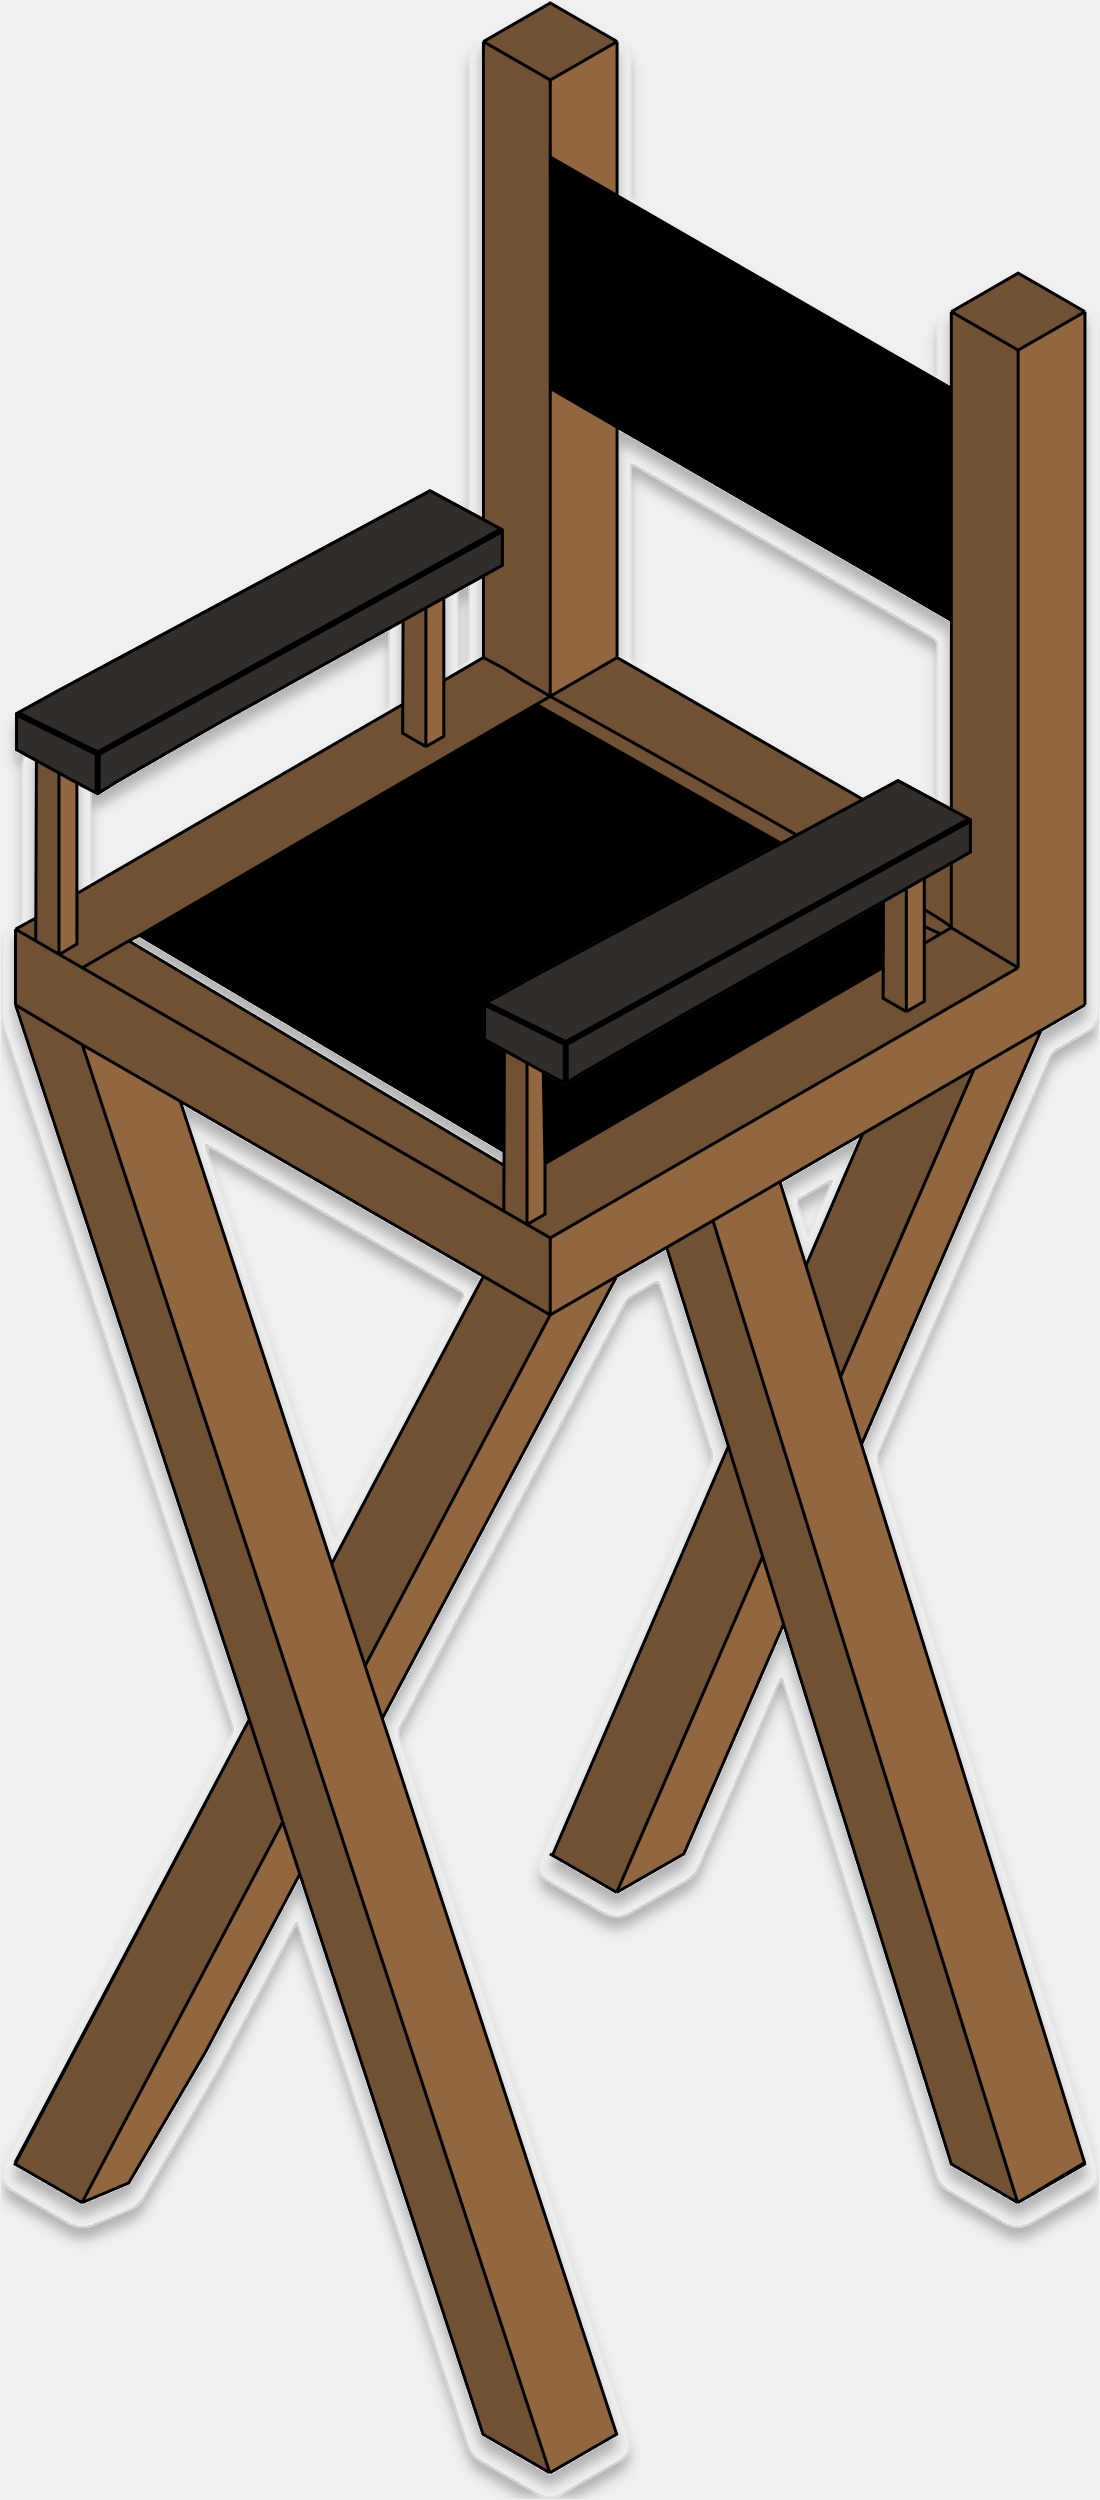
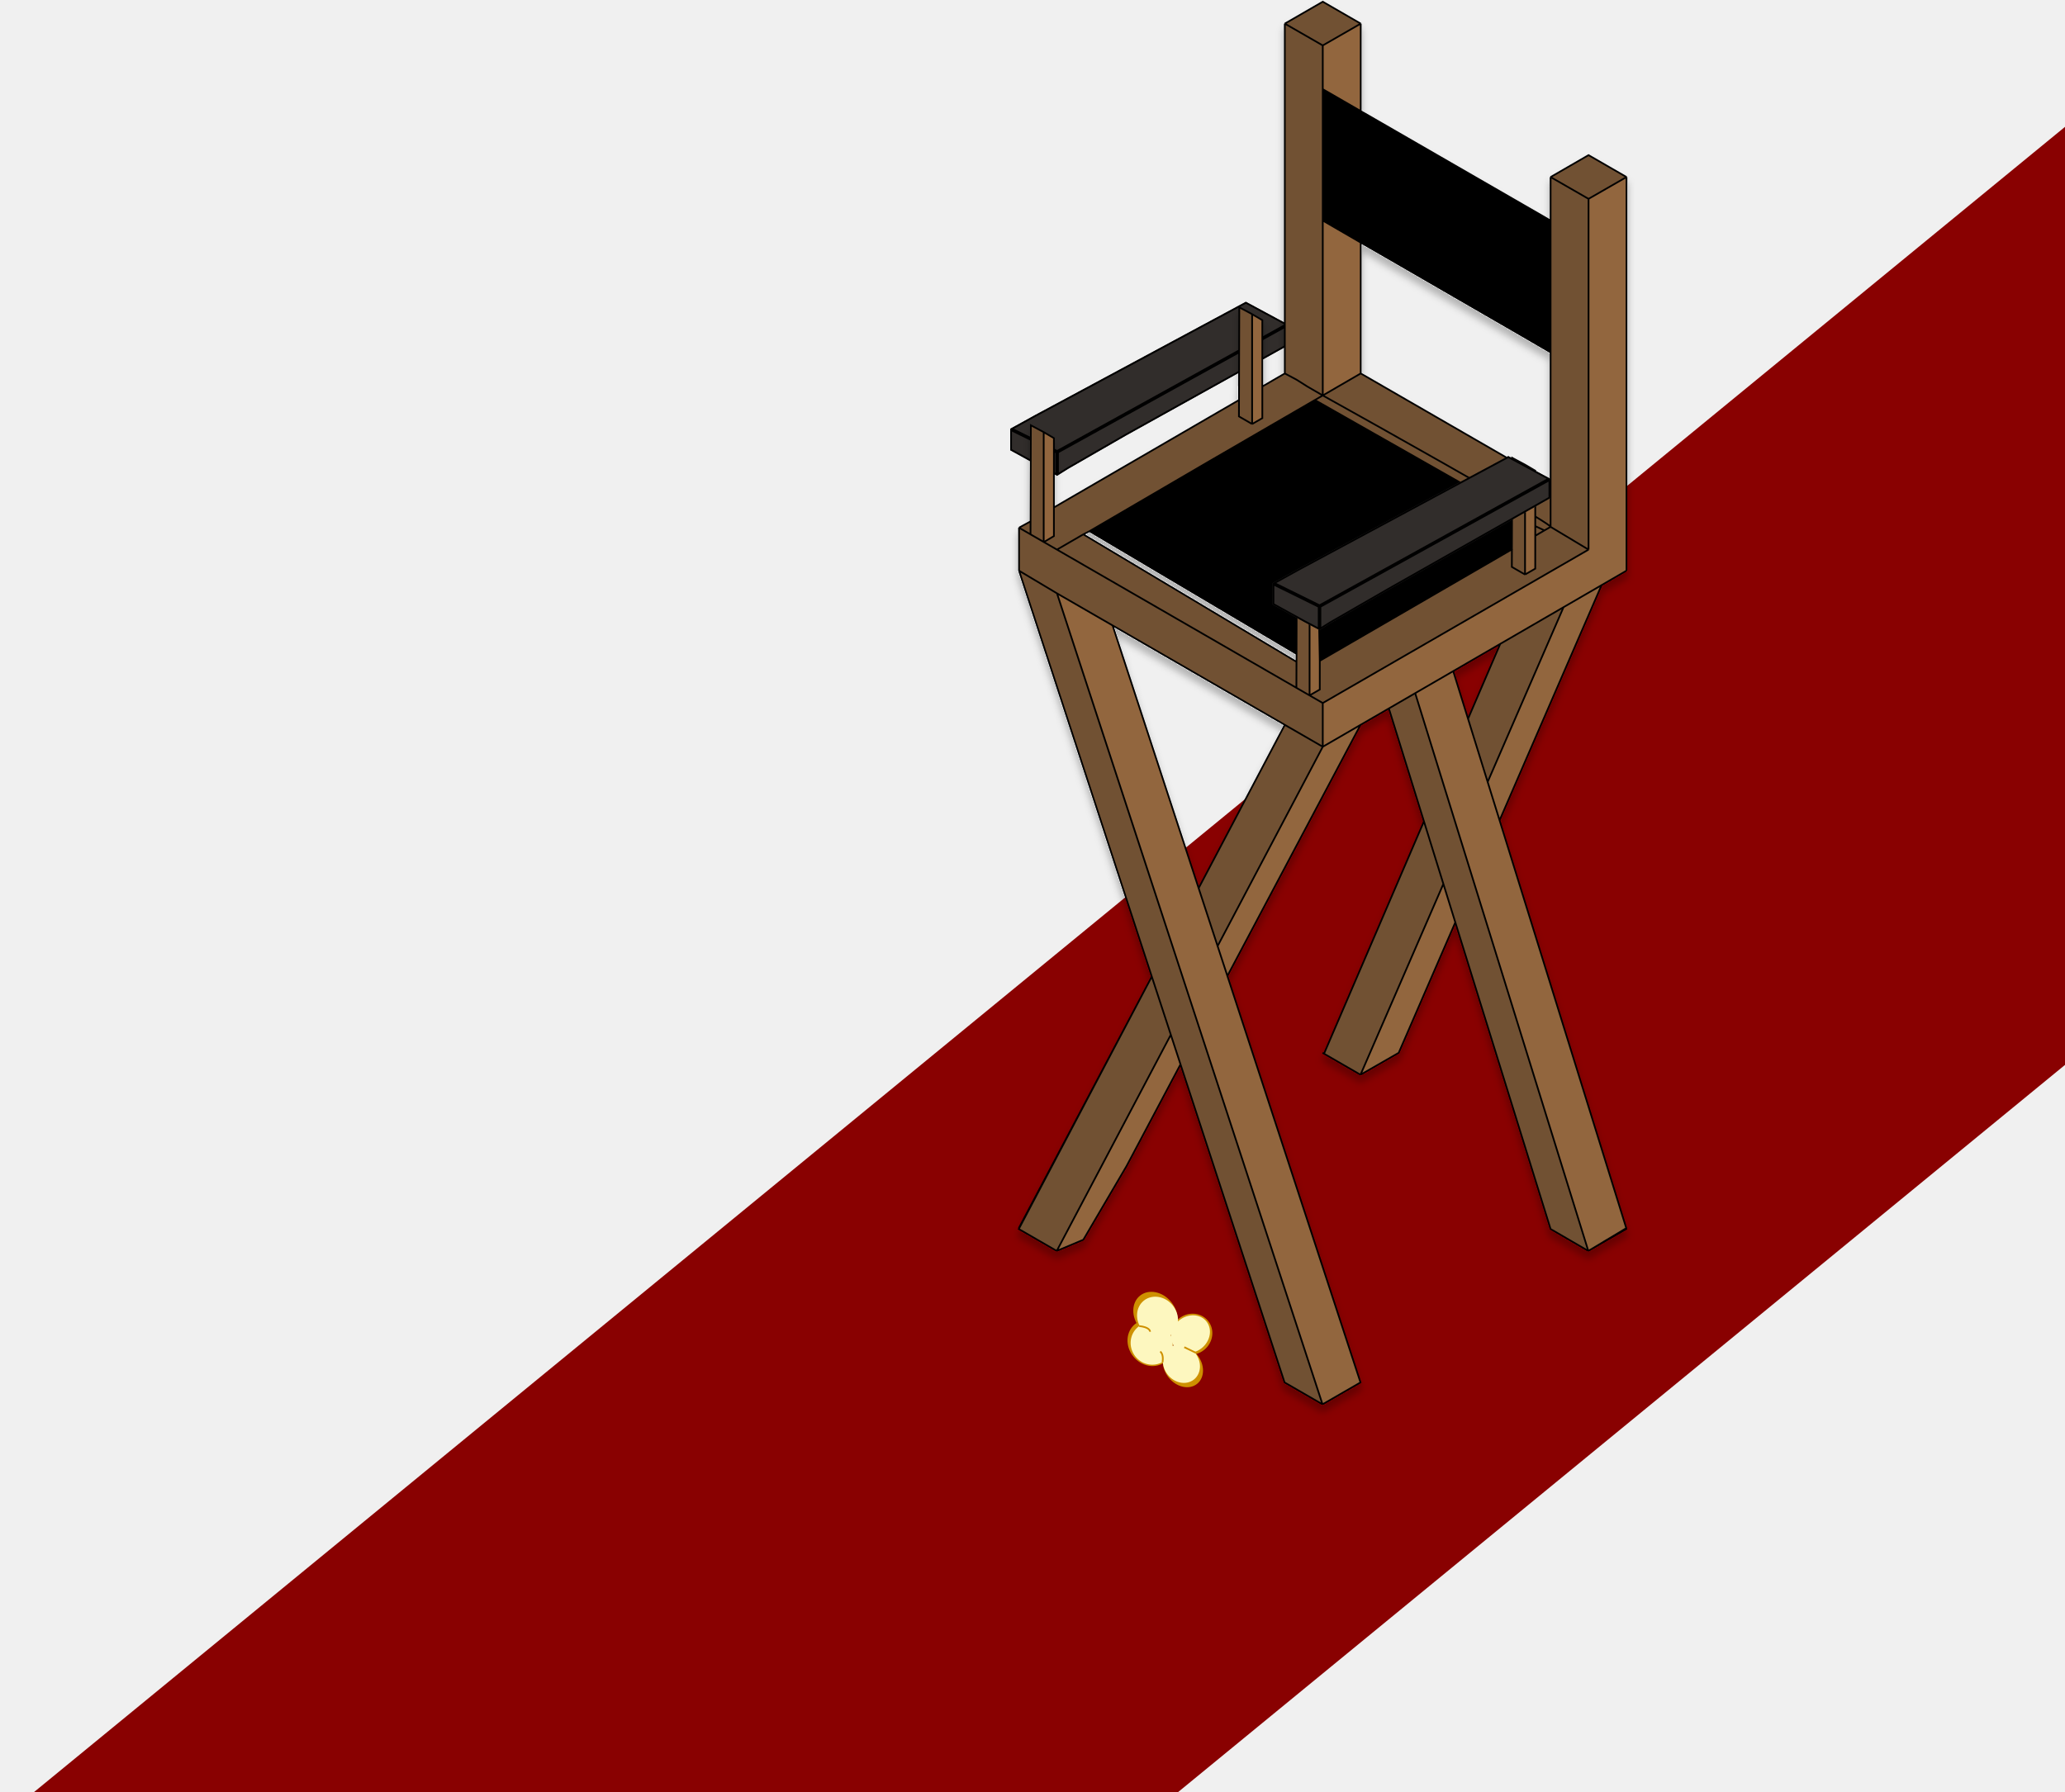
- <svg xmlns="http://www.w3.org/2000/svg" width="364" height="828" viewBox="0 0 364 828" fill="none">
-   <g filter="url(#filter0_d_1007_559)">
-     <g filter="url(#filter1_d_1007_559)">
-       <path d="M5 716.75L27.138 729.531L93.648 603.446L82.551 569.516L5 716.75Z" fill="#715133" />
-       <path d="M182.24 435.5L160.102 422.719L109.864 517.956L120.924 551.738L151.582 493.619L182.24 435.5Z" fill="#715133" />
-       <path d="M182.968 614.5L204.24 626.781L252.56 515.487L241.227 478.995L182.968 614.5Z" fill="#715133" />
-       <path d="M266.938 419.194L278.377 456.025L322.63 354.099L285.724 375.498L266.938 419.194Z" fill="#715133" />
-       <path d="M115.827 269.156L160.102 243.469L166.862 239.547L177.649 233.288L182.24 230.625L173.138 225.344L167.065 221.5L167.039 221.486L160.102 217.781L147 225.388V227.109V243.856L141.051 247.286L133.362 242.846L133.386 235.252L133.392 233.288L25.476 295.942V312.645L19.638 316.122L22.138 317.565L23.5 318.351L27.276 320.531L34.957 316.075L42.638 311.618L46.243 309.786L115.827 269.156Z" fill="#715133" />
-       <path d="M182.24 52V26.5L160.102 13.781V191V195.844V209.897V217.781L167.039 221.486L167.065 221.5L173.138 225.344L182.24 230.625V217.781V209.5V207V205V201V199.5V154V128.625V103.25V77.5V52Z" fill="#715133" />
-       <path d="M315.067 307.25L337.204 320.531V294.469V268.969V243.469V218.25V191V166.969V141.469V115.969L315.067 103.25V128.625V205.5V281.688V307.25Z" fill="#715133" />
-       <path d="M315.067 333.312L337.204 320.531L315.067 307.25L311.5 309.329L306.122 312.465V314.884V331.631L300.173 335.061L292.484 330.621L292.508 323.027L292.517 320.395L248.653 345.844L244.841 348.055L222.674 360.916L207.322 369.823L182.24 384.375L180.5 385.384V402.131L174.551 405.561L182.24 410L194.138 403.131L214.089 391.612L229.448 382.745L251.637 369.934L270.791 358.875L300.161 341.918L315.067 333.312Z" fill="#715133" />
-       <path d="M270.791 256.125L226.515 230.562L204.378 217.781L182.24 230.625C191.302 235.665 202.219 241.76 213.853 248.286C239.279 262.549 268.126 278.869 288.5 290.731L292.618 288.438L292.681 268.763L270.791 256.125Z" fill="#715133" />
-       <path d="M315.067 307.25V281.688L310 278.762L306.122 280.921V301.178C311.767 304.627 315.067 306.825 315.067 307.25Z" fill="#715133" />
-       <path d="M315.067 716.75L337.067 729.531L270.058 513.606L236.124 404.257L220.779 413.154L241.227 478.995L252.56 515.487L259.521 537.9L315.067 716.75Z" fill="#715133" />
-       <path d="M278.377 456.025L266.938 419.194L258.303 391.397L236.124 404.257L270.058 513.606L337.067 729.531L359.031 716.354L359.204 716.25L322.266 597.326L285.327 478.401L278.377 456.025Z" fill="#92663E" />
-       <path d="M285.327 478.401L344.82 341.233L322.63 354.099L278.377 456.025L285.327 478.401Z" fill="#92663E" />
-       <path d="M204.24 626.781L226.515 614L259.521 537.9L252.56 515.487L204.24 626.781Z" fill="#92663E" />
-       <path d="M27.276 346.031L5.138 332.812L82.551 569.516L93.648 603.446L99.294 620.71L159.964 806.219L160.102 806.298L171.102 812.649L182.102 819L110.36 599.84L93.63 548.732L27.276 346.031Z" fill="#715133" />
-       <path d="M182.102 819L204.24 806.219L126.628 569.159L120.924 551.738L109.864 517.956L59.708 364.756L27.276 346.031L93.63 548.732L110.36 599.84L182.102 819Z" fill="#92663E" />
-       <path d="M182.24 435.5L151.582 493.619L120.924 551.738L126.628 569.159L204.24 422.781L204.208 422.763L182.24 435.5Z" fill="#92663E" />
-       <path d="M27.138 729.531L42.638 723L67.889 679.941L99.294 620.71L93.648 603.446L27.138 729.531Z" fill="#92663E" />
-       <path d="M49.413 333.312L93.689 358.875L137.964 384.438L160.102 397.219L166.862 401.121L166.886 393.527L166.91 385.932L64.06 324.429L42.638 311.618L34.957 316.075L27.276 320.531L42.638 329.401L49.243 333.214L49.321 333.259L49.413 333.312Z" fill="#715133" />
-       <path d="M359.342 103.25L337.204 90.469L315.067 103.25L337.204 115.969L359.342 103.25Z" fill="#715133" />
-       <path d="M182.24 1L160.102 13.781L182.24 26.5L204.378 13.781L182.24 1Z" fill="#715133" />
-       <path d="M182.24 230.625L204.378 217.781V141.469L182.24 128.625V154V199.5V201V205V207V209.5V217.781V230.625Z" fill="#92663E" />
-       <path d="M182.24 26.5V52L204.378 64.781V39.281V13.781L182.24 26.5Z" fill="#92663E" />
-       <path d="M5.138 307.75L11.838 311.618L11.862 304.041L5.138 307.75Z" fill="#715133" />
-       <path d="M359.342 307.25V205.5V179.938V154.375V128.812V103.25L337.204 115.969V141.469V166.969V191V218.25V243.469V268.969V294.469V320.531L315.067 333.312L300.161 341.918L270.791 358.875L251.637 369.934L229.448 382.745L214.089 391.612L194.138 403.131L182.24 410V435.5L204.208 422.763L220.779 413.154L236.124 404.257L258.303 391.397L285.724 375.498L322.63 354.099L344.82 341.233L359.342 332.812V307.75V307.25Z" fill="#92663E" />
-       <path fill-rule="evenodd" clip-rule="evenodd" d="M19.527 316.075L11.838 311.636V311.618L19.527 316.058V316.075Z" fill="#715133" />
-       <path d="M19.527 252.014L12.041 248.014L11.887 296.446L11.862 304.041L11.838 311.618L19.527 316.058V299.396V299.35V275.682V252.014Z" fill="#715133" />
-       <path d="M19.527 252.014V275.682V299.35V299.396V316.058L19.638 316.122L25.476 312.645V295.942V295.899V255.514L19.527 252.014Z" fill="#92663E" />
-       <path d="M133.362 242.846L141.051 247.286V230.561V183.225L133.565 179.225L133.41 227.657L133.392 233.288L133.386 235.252L133.362 242.846Z" fill="#715133" />
-       <path d="M141.051 183.225V230.561V247.286L147 243.856V227.109V225.388V186.725L141.051 183.225Z" fill="#92663E" />
-       <path d="M166.862 401.121L174.551 405.561V388.836V381.867V341.5L167.065 337.5L166.938 381.366L166.91 385.932L166.886 393.527L166.862 401.121Z" fill="#715133" />
-       <path fill-rule="evenodd" clip-rule="evenodd" d="M179.735 344.55L180.5 385.384V345L179.735 344.55Z" fill="#715133" />
-       <path d="M174.551 388.836V405.561L180.5 402.131V385.384L179.735 344.55L174.551 341.5V381.867V388.836Z" fill="#92663E" />
-       <path d="M292.484 330.621L300.173 335.061V318.336V302.894V297.594V284.233L292.618 288.438L292.604 293.127L292.586 298.584L292.532 315.432L292.517 320.395L292.508 323.027L292.484 330.621Z" fill="#715133" />
-       <path d="M300.173 318.336V335.061L306.122 331.631V314.884V312.465V306.821V301.178V280.921L300.173 284.233V297.594V302.894V318.336Z" fill="#92663E" />
-       <path d="M306.122 312.465L311.5 309.329L306.122 306.821V312.465Z" fill="#715133" />
-       <path d="M93.689 358.875L49.413 333.312L49.321 333.259L49.243 333.214L42.638 329.401L27.276 320.531L23.5 318.351L22.138 317.565L19.638 316.122L19.527 316.058V316.075L11.838 311.636V311.618L5.138 307.75V332.812L27.276 346.031L59.708 364.756L160.102 422.719L182.24 435.5V410L174.551 405.561L166.862 401.121L160.102 397.219L137.964 384.438L93.689 358.875Z" fill="#715133" />
-       <path d="M160.102 243.469L115.827 269.156L46.243 309.786L166.938 381.366L167.065 337.5L174.551 341.5L179.735 344.55L180.5 345V385.384L182.24 384.375L207.322 369.823L222.674 360.916L244.841 348.055L248.653 345.844L292.517 320.395L292.532 315.432L292.586 298.584L177.649 233.288L166.862 239.547L160.102 243.469Z" fill="black" />
-       <path d="M182.24 77.5V103.25V128.625L204.378 141.469L220.981 151.031L259.722 173.438L298.463 195.844L315.067 205.5V128.625L298.463 119.102L259.722 96.734L204.378 64.781L182.24 52V77.5Z" fill="black" />
-       <path d="M213.853 248.286C202.219 241.76 191.302 235.665 182.24 230.625L177.649 233.288L292.586 298.584L292.604 293.127C291.279 292.351 289.91 291.552 288.5 290.731C268.126 278.869 239.279 262.549 213.853 248.286Z" fill="#715133" />
-       <path d="M315.067 307.25C315.067 306.825 311.767 304.627 306.122 301.178V306.821L311.5 309.329L315.067 307.25Z" fill="#715133" />
-       <path d="M359.342 307.25V332.812M359.342 307.25V307.75M359.342 307.25V205.5M359.342 103.25L337.204 90.469L315.067 103.25M359.342 103.25V128.812V154.375V179.938V205.5M359.342 103.25L337.204 115.969M359.342 307.75V205.5M359.342 307.75V332.812M182.24 410V435.5M182.24 410L194.138 403.131L214.089 391.612L229.448 382.745L251.637 369.934L270.791 358.875L300.161 341.918L315.067 333.312L337.204 320.531M182.24 410L174.551 405.561M5.138 307.75V332.812M5.138 307.75L11.838 311.618M5.138 307.75L11.862 304.041M160.102 13.781L182.24 1L204.378 13.781M160.102 13.781L182.24 26.5M160.102 13.781V191V195.844V209.897V217.781M204.378 13.781L182.24 26.5M204.378 13.781V39.281V64.781M182.24 52V26.5M182.24 52V77.5V103.25V128.625M182.24 52L259.722 96.734M182.24 52L204.378 64.781M182.24 26.5V199.5M160.102 217.781L167.039 221.486L167.065 221.5L173.138 225.344L182.24 230.625M160.102 217.781L147 225.388M27.276 320.531L23.5 318.351M27.276 320.531L42.638 329.401L49.243 333.214L49.321 333.259L49.413 333.312L93.689 358.875L137.964 384.438L160.102 397.219L166.862 401.121M27.276 320.531L34.957 316.075L42.638 311.618M204.378 217.781L226.515 230.562L270.791 256.125L292.681 268.763M204.378 217.781L182.24 230.625M204.378 217.781V141.469M182.24 230.625V217.781V209.5V207M182.24 230.625C191.302 235.665 202.219 241.76 213.853 248.286C239.279 262.549 268.126 278.869 288.5 290.731M182.24 230.625L177.649 233.288M315.067 281.688L310 278.762M315.067 281.688V205.5M315.067 281.688V307.25M337.204 320.531L315.067 307.25M337.204 320.531V218.25M337.204 320.531V294.469V268.969V243.469V218.25M292.929 320.156L292.517 320.395M315.067 307.25V205.5M315.067 307.25C315.067 306.825 311.767 304.627 306.122 301.178M315.067 307.25L311.5 309.329M337.204 115.969V141.469V166.969V191M337.204 115.969V191M337.204 115.969L315.067 103.25M182.24 128.625V154V199.5M182.24 128.625L204.378 141.469M337.204 218.25V191M204.378 64.781L259.722 96.734M204.378 64.781L315.067 128.625M259.722 96.734L298.463 119.102L315.067 128.625M315.067 128.625V103.25M315.067 128.625V205.5M315.067 205.5L298.463 195.844L259.722 173.438L220.981 151.031L204.378 141.469M5.138 332.812L27.276 346.031M5.138 332.812L82.551 569.516M27.276 346.031L93.63 548.732L110.36 599.84L182.102 819M27.276 346.031L59.708 364.756M160.102 422.719L182.24 435.5M160.102 422.719L109.864 517.956M160.102 422.719L59.708 364.756M182.24 435.5L204.208 422.763M182.24 435.5L151.582 493.619L120.924 551.738M359.342 332.812L344.82 341.233M182.102 819L204.24 806.219L126.628 569.159M182.102 819L171.102 812.649L160.102 806.298L159.964 806.219L99.294 620.71M337.067 729.531L359.204 716.75L359.031 716.354M337.067 729.531L315.067 716.75L259.521 537.9M337.067 729.531L270.058 513.606L236.124 404.257M337.067 729.531L359.031 716.354M27.138 729.531L5 716.75L82.551 569.516M27.138 729.531L42.638 723L67.889 679.941L99.294 620.71M27.138 729.531L93.648 603.446M42.638 311.618L64.06 324.429L166.91 385.932M42.638 311.618L46.243 309.786M182.102 614L182.968 614.5M5 716.25L82.551 569.516M204.24 626.781L182.968 614.5M204.24 626.781L226.515 614L259.521 537.9M204.24 626.781L252.56 515.487M109.864 517.956L120.924 551.738M109.864 517.956L59.708 364.756M82.551 569.516L93.648 603.446M120.924 551.738L126.628 569.159M93.648 603.446L99.294 620.71M182.968 614.5L241.227 478.995M266.938 419.194L278.377 456.025M266.938 419.194L258.303 391.397M266.938 419.194L285.724 375.498M241.227 478.995L252.56 515.487M241.227 478.995L220.779 413.154M252.56 515.487L259.521 537.9M278.377 456.025L285.327 478.401M278.377 456.025L322.63 354.099M11.838 311.618L19.527 316.058M11.838 311.618V311.636M11.838 311.618L11.862 304.041M182.24 207V201M182.24 207V205V201M23.5 318.351L22.138 317.565L19.638 316.122M23.5 318.351L19.638 316.122M19.638 316.122L25.476 312.645V295.942M19.638 316.122L19.527 316.058M182.24 199.5V201M344.82 341.233L285.327 478.401M344.82 341.233L322.63 354.099M285.327 478.401L322.266 597.326L359.204 716.25L359.031 716.354M220.779 413.154L204.208 422.763M220.779 413.154L236.124 404.257M204.208 422.763L204.24 422.781L126.628 569.159M19.638 299.332L19.527 299.396M236.124 404.257L258.303 391.397M258.303 391.397L285.724 375.498M285.724 375.498L322.63 354.099M310 278.762L306.122 280.921M310 278.762L292.681 268.763M288.5 290.731C289.91 291.552 291.279 292.351 292.604 293.127M288.5 290.731L292.618 288.438M166.862 401.121L174.551 405.561M166.862 401.121L166.886 393.527L166.91 385.932M174.551 405.561V388.836V381.867V341.5M174.551 405.561L180.5 402.131V385.384M174.551 341.5L167.065 337.5L166.938 381.366M174.551 341.5L179.735 344.55M166.91 385.932L166.938 381.366M180.5 385.384V345L179.735 344.55M180.5 385.384L182.24 384.375L207.322 369.823L222.674 360.916L244.841 348.055L248.653 345.844L292.517 320.395M180.5 385.384L179.735 344.55M11.838 311.636L19.527 316.075V316.058M11.838 311.636L11.862 304.041M19.527 252.014L12.041 248.014L11.887 296.446L11.862 304.041M19.527 252.014L25.476 255.514V295.899V295.942M19.527 252.014V275.682V299.35V299.396M19.527 299.396V316.058M25.476 295.942L133.392 233.288M300.173 335.061L292.484 330.621L292.508 323.027L292.517 320.395M300.173 335.061V318.336V302.894V297.594V284.233M300.173 335.061L306.122 331.631V314.884V312.465M300.173 271L292.687 267L292.681 268.763M300.173 271L306.122 274.5V280.921M300.173 271V284.233M306.122 312.465L311.5 309.329M306.122 312.465V306.821M292.604 293.127L292.618 288.438M292.604 293.127L292.586 298.584M306.122 301.178V280.921M306.122 301.178V306.821M306.122 280.921L300.173 284.233M300.173 284.233L292.618 288.438M141.051 247.286L133.362 242.846L133.386 235.252L133.392 233.288M141.051 247.286V230.561V183.225M141.051 247.286L147 243.856V227.109V225.388M141.051 183.225L133.565 179.225L133.41 227.657L133.392 233.288M141.051 183.225L147 186.725V225.388M146.747 225.535L147 225.388M292.517 320.395L292.532 315.432L292.586 298.584M292.618 288.438L292.681 268.763M46.243 309.786L115.827 269.156L160.102 243.469L166.862 239.547L177.649 233.288M46.243 309.786L166.938 381.366M177.649 233.288L292.586 298.584M311.5 309.329L306.122 306.821" stroke="black" />
+ <svg xmlns="http://www.w3.org/2000/svg" width="1204" height="1045" viewBox="0 0 1204 1045" fill="none">
+   <rect y="1061.38" width="1576" height="423" transform="rotate(-39.3551 0 1061.38)" fill="#890101" />
+   <g clip-path="url(#clip0_545_425)">
+     <path d="M786.781 112.589C785.888 112.086 785.315 111.487 785.064 110.791C784.829 110.104 784.926 109.381 785.352 108.623C785.523 108.32 785.668 108.102 785.787 107.969L794.35 97.548C795.068 96.666 795.895 96.144 796.829 95.982C797.78 95.829 798.761 96.038 799.772 96.607L803.31 98.599C804.809 99.443 805.95 100.451 806.732 101.623C807.531 102.805 807.936 104.076 807.947 105.436C807.958 106.795 807.57 108.174 806.783 109.573C805.616 111.645 804.122 113.255 802.299 114.403C800.503 115.544 798.565 116.15 796.484 116.221C794.412 116.275 792.399 115.752 790.445 114.652L786.781 112.589ZM791.175 113C792.877 113.958 794.573 114.413 796.263 114.366C797.98 114.312 799.582 113.772 801.069 112.746C802.573 111.729 803.857 110.277 804.919 108.39C806.863 104.937 805.864 102.1 801.922 99.881L798.662 98.046C798.258 97.818 797.828 97.754 797.373 97.853C796.935 97.961 796.559 98.215 796.245 98.615L787.64 109.112C787.585 109.17 787.515 109.275 787.429 109.427C787.24 109.763 787.181 110.085 787.252 110.392C787.34 110.708 787.562 110.965 787.915 111.164L791.175 113ZM815.009 108.313C814.672 108.124 814.451 107.866 814.346 107.541C814.241 107.215 814.273 106.901 814.444 106.598C814.662 106.21 815.017 105.955 815.507 105.832C816.015 105.718 816.471 105.775 816.875 106.003C817.212 106.193 817.433 106.45 817.539 106.776C817.661 107.111 817.636 107.43 817.466 107.733C817.247 108.12 816.885 108.371 816.377 108.484C815.886 108.607 815.43 108.55 815.009 108.313ZM803.491 122.329C802.985 122.045 802.88 121.641 803.174 121.119L803.327 120.906L811.365 111.121C811.622 110.822 811.891 110.64 812.171 110.576C812.451 110.512 812.734 110.56 813.021 110.722C813.29 110.873 813.45 111.063 813.499 111.291C813.558 111.501 813.521 111.724 813.388 111.96C813.331 112.061 813.28 112.132 813.235 112.174L805.172 121.944C804.915 122.243 804.638 122.42 804.341 122.475C804.06 122.539 803.777 122.49 803.491 122.329ZM809.551 125.741C809.046 125.456 808.93 125.07 809.205 124.581C809.272 124.463 809.332 124.375 809.387 124.318L817.425 114.532C817.646 114.258 817.894 114.075 818.166 113.985C818.456 113.904 818.752 113.948 819.056 114.119C819.578 114.413 819.702 114.805 819.426 115.293C819.36 115.411 819.299 115.499 819.245 115.557L818.113 116.917C819.248 116.557 820.34 116.429 821.391 116.532C822.452 116.619 823.504 116.956 824.549 117.544L825.155 117.886C825.458 118.057 825.648 118.252 825.724 118.472C825.826 118.685 825.825 118.884 825.72 119.069C825.55 119.373 825.307 119.547 824.993 119.592C824.689 119.62 824.36 119.535 824.006 119.336L823.299 118.937C821.867 118.131 820.434 117.857 819.002 118.116C817.587 118.384 816.354 119.154 815.305 120.427L811.232 125.356C811.011 125.631 810.747 125.804 810.44 125.876C810.151 125.957 809.854 125.912 809.551 125.741ZM824.994 134.402C823.09 133.33 821.873 132.023 821.343 130.483C820.812 128.942 821.022 127.329 821.97 125.644C822.795 124.178 823.846 123.061 825.121 122.293C826.423 121.517 827.839 121.15 829.37 121.19C830.909 121.214 832.429 121.648 833.928 122.492C835.107 123.156 836.056 123.934 836.774 124.826C837.509 125.728 837.956 126.668 838.116 127.645C838.285 128.606 838.137 129.499 837.672 130.324C837.198 131.167 836.561 131.707 835.762 131.944C834.989 132.175 834.206 132.067 833.415 131.621L824.064 126.357C823.926 126.524 823.763 126.775 823.573 127.112C822.966 128.19 822.88 129.229 823.316 130.229C823.768 131.238 824.711 132.146 826.143 132.952C826.985 133.426 827.817 133.761 828.638 133.957C829.469 134.137 830.388 134.199 831.395 134.145C831.925 134.11 832.29 134.15 832.493 134.264C832.627 134.34 832.721 134.47 832.772 134.654C832.846 134.917 832.84 135.125 832.754 135.276C832.641 135.479 832.373 135.639 831.952 135.756C831.057 136.007 829.965 136.014 828.679 135.777C827.418 135.534 826.19 135.075 824.994 134.402ZM833.951 129.959C834.304 130.159 834.626 130.218 834.916 130.137C835.215 130.039 835.464 129.813 835.663 129.459C836.166 128.566 836.19 127.637 835.735 126.671C835.281 125.705 834.413 124.862 833.133 124.141C831.617 123.287 830.149 122.938 828.731 123.094C827.329 123.258 826.154 123.906 825.207 125.037L833.951 129.959ZM840.822 143.346C839.693 142.711 838.793 141.926 838.12 140.993C837.464 140.069 837.108 139.047 837.05 137.928C837.002 136.791 837.31 135.634 837.974 134.454C838.752 133.073 839.782 132.011 841.065 131.269C842.358 130.51 843.774 130.143 845.313 130.166C846.87 130.2 848.406 130.643 849.923 131.497C851.22 132.227 852.23 133.073 852.953 134.035C853.686 134.98 854.056 135.82 854.063 136.556C854.081 136.722 854.037 136.897 853.933 137.082C853.753 137.403 853.467 137.575 853.077 137.599C852.842 137.622 852.64 137.586 852.472 137.491C852.236 137.358 852.084 137.095 852.017 136.703C851.883 136.073 851.615 135.467 851.21 134.884C850.833 134.294 850.13 133.71 849.102 133.131C847.889 132.448 846.686 132.104 845.491 132.097C844.297 132.09 843.209 132.387 842.227 132.988C841.245 133.589 840.451 134.429 839.844 135.507C839.123 136.787 838.944 137.973 839.306 139.064C839.684 140.165 840.59 141.119 842.022 141.925C842.931 142.437 843.761 142.737 844.509 142.826C845.258 142.915 846.117 142.888 847.084 142.745C847.607 142.684 847.969 142.71 848.171 142.824C848.323 142.91 848.445 143.067 848.538 143.297C848.628 143.57 848.626 143.79 848.531 143.959C848.398 144.194 848.121 144.371 847.7 144.489C846.795 144.756 845.715 144.803 844.46 144.629C843.214 144.437 842.001 144.01 840.822 143.346ZM854.876 146.599C854.683 146.823 854.535 147.028 854.43 147.213C853.946 148.072 854.218 148.791 855.246 149.37C855.65 149.597 856.059 149.739 856.472 149.794C856.894 149.832 857.399 149.783 857.985 149.647C858.423 149.539 858.769 149.556 859.022 149.698C859.19 149.793 859.304 149.946 859.363 150.156C859.438 150.377 859.434 150.562 859.348 150.714C859.225 150.933 858.969 151.111 858.582 151.248C857.886 151.499 857.12 151.578 856.285 151.485C855.467 151.402 854.704 151.161 853.996 150.763C853.069 150.241 852.484 149.567 852.239 148.742C852.003 147.899 852.136 147.031 852.639 146.138C852.772 145.902 852.939 145.664 853.142 145.423L858.724 138.581L857.359 137.813C857.073 137.652 856.887 137.47 856.802 137.266C856.717 137.063 856.736 136.852 856.859 136.633C857.181 136.06 857.73 135.992 858.505 136.428L859.87 137.196L862.95 133.439C863.171 133.165 863.427 132.987 863.716 132.906C864.006 132.825 864.311 132.874 864.631 133.055C864.867 133.187 865.009 133.367 865.059 133.595C865.135 133.815 865.101 134.052 864.959 134.304L864.82 134.492L861.74 138.249L865.151 140.17C865.741 140.502 865.927 140.862 865.708 141.249C865.348 141.889 864.78 141.991 864.005 141.555L860.594 139.634L854.876 146.599ZM866.266 157.67C865.104 157.016 864.191 156.214 863.528 155.263C862.891 154.306 862.547 153.281 862.497 152.187C862.447 151.094 862.716 150.025 863.304 148.981C864.11 147.549 865.181 146.454 866.517 145.698C867.862 144.924 869.33 144.563 870.92 144.616C872.52 144.651 874.086 145.1 875.619 145.963C876.798 146.627 877.707 147.438 878.343 148.395C879.006 149.346 879.355 150.363 879.388 151.446C879.438 152.539 879.169 153.608 878.581 154.653C877.775 156.085 876.699 157.188 875.354 157.961C874.018 158.718 872.551 159.079 870.951 159.043C869.378 159.001 867.816 158.543 866.266 157.67ZM867.39 156.206C868.535 156.851 869.705 157.177 870.9 157.184C872.094 157.191 873.2 156.881 874.217 156.256C875.235 155.631 876.066 154.746 876.711 153.6C877.375 152.421 877.513 151.289 877.125 150.205C876.736 149.122 875.877 148.205 874.546 147.456C873.384 146.801 872.205 146.471 871.011 146.464C869.817 146.457 868.707 146.753 867.682 147.352C866.674 147.96 865.847 148.837 865.203 149.983C864.539 151.162 864.396 152.302 864.775 153.403C865.17 154.513 866.042 155.448 867.39 156.206ZM877.095 163.767C876.59 163.482 876.475 163.096 876.75 162.607C876.816 162.489 876.877 162.402 876.931 162.344L884.97 152.559C885.191 152.284 885.438 152.101 885.711 152.011C886 151.93 886.297 151.975 886.6 152.145C887.122 152.439 887.246 152.831 886.971 153.319C886.904 153.437 886.844 153.525 886.789 153.583L885.657 154.943C886.792 154.583 887.885 154.455 888.936 154.558C889.996 154.645 891.049 154.982 892.093 155.571L892.7 155.912C893.003 156.083 893.192 156.278 893.268 156.498C893.37 156.711 893.369 156.91 893.265 157.095C893.094 157.399 892.852 157.573 892.538 157.618C892.233 157.646 891.904 157.561 891.551 157.362L890.843 156.963C889.411 156.157 887.979 155.883 886.546 156.142C885.131 156.41 883.898 157.18 882.849 158.453L878.776 163.382C878.555 163.657 878.291 163.83 877.985 163.902C877.695 163.983 877.399 163.938 877.095 163.767Z" fill="white" />
+     <path fill-rule="evenodd" clip-rule="evenodd" d="M611.862 275.064L616.362 277.442L613.058 275.741L610.751 274.554L607.362 272.686L611.862 275.064Z" fill="#641902" />
+     <path d="M603.5 242.062L589 250.062L616.362 263.562L693.232 221.062L731.667 199.812L750.885 189.188L726.406 176L708.848 185.438L673.732 204.312L603.5 242.062Z" fill="#312D2B" />
+     <path d="M589 250.062V262.563L606.943 272.454L607.362 272.686L611.862 275.063L616.362 277.442V263.563L589 250.062Z" fill="#312D2B" />
+     <path d="M616.362 277.441L618.978 275.798L622.819 273.385L656.362 254.061L750.885 201.499V189.188L731.667 199.811L693.232 221.061L616.362 263.562V277.441Z" fill="#312D2B" />
+     <path d="M615.862 263.873V276.611L612.096 274.621L607.604 272.247L607.596 272.243L607.184 272.015L589.5 262.267V250.867L615.862 263.873ZM726.406 176.568L749.841 189.193L731.425 199.375L692.99 220.625L616.349 262.998L590.08 250.038L603.737 242.503L603.741 242.5L673.969 204.753L709.085 185.878L726.406 176.568ZM616.862 276.536V263.857L693.474 221.5L731.909 200.25L750.385 190.035V201.206L656.119 253.625L656.113 253.629L622.569 272.953L622.561 272.958L622.553 272.963L618.712 275.375L616.862 276.536Z" stroke="black" />
+     <g filter="url(#filter0_d_545_425)">
+       <path d="M594 716.75L616.138 729.531L682.648 603.446L671.551 569.516L594 716.75Z" fill="#715133" />
+       <path d="M771.24 435.5L749.102 422.719L698.864 517.956L709.924 551.738L740.582 493.619L771.24 435.5Z" fill="#715133" />
+       <path d="M771.968 614.499L793.24 626.78L841.56 515.486L830.227 478.994L771.968 614.499Z" fill="#715133" />
+       <path d="M855.938 419.195L867.377 456.026L911.63 354.1L874.724 375.499L855.938 419.195Z" fill="#715133" />
+       <path d="M704.827 269.156L749.102 243.469L755.862 239.547L766.649 233.288L771.24 230.625L762.138 225.344L756.065 221.5L756.039 221.486L749.102 217.781L736 225.388V227.109V243.856L730.051 247.286L722.362 242.846L722.386 235.252L722.392 233.288L614.476 295.942V312.645L608.638 316.122L611.138 317.565L612.5 318.351L616.275 320.531L623.956 316.075L631.638 311.618L635.243 309.786L704.827 269.156Z" fill="#715133" />
+       <path d="M771.24 52V26.5L749.102 13.781V191V195.844V209.897V217.781L756.039 221.486L756.065 221.5L762.138 225.344L771.24 230.625V217.781V209.5V207V205V201V199.5V154V128.625V103.25V77.5V52Z" fill="#715133" />
+       <path d="M904.067 307.25L926.204 320.531V294.469V268.969V243.469V218.25V191V166.969V141.469V115.969L904.067 103.25V128.625V205.5V281.688V307.25Z" fill="#715133" />
+       <path d="M904.067 333.312L926.204 320.531L904.067 307.25L900.5 309.329L895.122 312.465V314.884V331.631L889.173 335.061L881.484 330.621L881.508 323.027L881.517 320.395L837.653 345.844L833.841 348.055L811.674 360.916L796.322 369.823L771.24 384.375L769.5 385.384V402.131L763.551 405.561L771.24 410L783.138 403.131L803.089 391.612L818.448 382.745L840.637 369.934L859.791 358.875L889.161 341.918L904.067 333.312Z" fill="#715133" />
+       <path d="M859.791 256.125L815.515 230.562L793.378 217.781L771.24 230.625C780.302 235.665 791.219 241.76 802.853 248.286C828.279 262.549 857.126 278.869 877.5 290.731L881.618 288.438L881.681 268.763L859.791 256.125Z" fill="#715133" />
+       <path d="M904.067 307.25V281.688L899 278.762L895.122 280.921V301.178C900.767 304.627 904.067 306.825 904.067 307.25Z" fill="#715133" />
+       <path d="M904.067 716.751L926.067 729.532L859.058 513.607L825.124 404.258L809.779 413.155L830.227 478.996L841.56 515.488L848.521 537.901L904.067 716.751Z" fill="#715133" />
+       <path d="M867.377 456.024L855.938 419.193L847.303 391.396L825.124 404.256L859.058 513.605L926.067 729.53L948.031 716.353L948.204 716.249L911.266 597.325L874.327 478.4L867.377 456.024Z" fill="#92663E" />
+       <path d="M874.327 478.4L933.82 341.232L911.63 354.098L867.377 456.024L874.327 478.4Z" fill="#92663E" />
+       <path d="M793.24 626.78L815.515 613.999L848.521 537.899L841.56 515.486L793.24 626.78Z" fill="#92663E" />
+       <path d="M616.275 346.031L594.138 332.812L671.551 569.516L682.648 603.446L688.294 620.711L748.964 806.219L749.102 806.298L760.102 812.649L771.102 819L699.36 599.841L682.63 548.732L616.275 346.031Z" fill="#715133" />
+       <path d="M771.102 819L793.24 806.219L715.628 569.159L709.924 551.738L698.864 517.956L648.708 364.756L616.275 346.031L682.63 548.732L699.36 599.84L771.102 819Z" fill="#92663E" />
+       <path d="M771.24 435.501L740.582 493.62L709.924 551.739L715.628 569.16L793.24 422.782L793.208 422.764L771.24 435.501Z" fill="#92663E" />
+       <path d="M616.138 729.53L631.638 722.999L656.889 679.94L688.294 620.709L682.648 603.445L616.138 729.53Z" fill="#92663E" />
+       <path d="M638.413 333.311L682.689 358.874L726.964 384.437L749.102 397.218L755.862 401.12L755.886 393.526L755.91 385.931L653.06 324.428L631.638 311.617L623.956 316.074L616.275 320.53L631.638 329.4L638.243 333.213L638.321 333.258L638.413 333.311Z" fill="#715133" />
+       <path d="M948.342 103.25L926.204 90.469L904.067 103.25L926.204 115.969L948.342 103.25Z" fill="#715133" />
+       <path d="M771.24 1L749.102 13.781L771.24 26.5L793.378 13.781L771.24 1Z" fill="#715133" />
+       <path d="M771.24 230.625L793.378 217.781V141.469L771.24 128.625V154V199.5V201V205V207V209.5V217.781V230.625Z" fill="#92663E" />
+       <path d="M771.24 26.5V52L793.378 64.781V39.281V13.781L771.24 26.5Z" fill="#92663E" />
+       <path d="M594.138 307.75L600.838 311.618L600.862 304.041L594.138 307.75Z" fill="#715133" />
+       <path d="M948.342 307.25V205.5V179.938V154.375V128.812V103.25L926.204 115.969V141.469V166.969V191V218.25V243.469V268.969V294.469V320.531L904.067 333.312L889.161 341.918L859.791 358.875L840.637 369.934L818.448 382.745L803.089 391.612L783.138 403.131L771.24 410V435.5L793.208 422.763L809.779 413.154L825.124 404.257L847.303 391.397L874.724 375.498L911.63 354.099L933.82 341.233L948.342 332.812V307.75V307.25Z" fill="#92663E" />
+       <path fill-rule="evenodd" clip-rule="evenodd" d="M608.527 316.074L600.838 311.635V311.617L608.527 316.057V316.074Z" fill="#715133" />
+       <path d="M608.527 252.014L601.041 248.014L600.886 296.446L600.862 304.041L600.838 311.618L608.527 316.058V299.396V299.35V275.682V252.014Z" fill="#715133" />
+       <path d="M608.527 252.014V275.682V299.35V299.396V316.058L608.638 316.122L614.476 312.645V295.942V295.899V255.514L608.527 252.014Z" fill="#92663E" />
+       <path d="M722.362 242.846L730.051 247.286V230.561V183.225L722.565 179.225L722.41 227.657L722.392 233.288L722.386 235.252L722.362 242.846Z" fill="#715133" />
+       <path d="M730.051 183.225V230.561V247.286L736 243.856V227.109V225.388V186.725L730.051 183.225Z" fill="#92663E" />
+       <path d="M755.862 401.121L763.551 405.561V388.836V381.867V341.5L756.065 337.5L755.938 381.366L755.91 385.932L755.886 393.527L755.862 401.121Z" fill="#715133" />
+       <path fill-rule="evenodd" clip-rule="evenodd" d="M768.735 344.551L769.5 385.385V345.001L768.735 344.551Z" fill="#715133" />
+       <path d="M763.551 388.836V405.561L769.5 402.131V385.384L768.735 344.55L763.551 341.5V381.867V388.836Z" fill="#92663E" />
+       <path d="M881.484 330.62L889.173 335.06V318.335V302.893V297.593V284.232L881.618 288.437L881.604 293.126L881.586 298.583L881.532 315.431L881.517 320.394L881.508 323.026L881.484 330.62Z" fill="#715133" />
+       <path d="M889.173 318.337V335.062L895.122 331.632V314.885V312.466V306.822V301.179V280.922L889.173 284.234V297.595V302.895V318.337Z" fill="#92663E" />
+       <path d="M895.122 312.464L900.5 309.328L895.122 306.82V312.464Z" fill="#715133" />
+       <path d="M682.689 358.875L638.413 333.312L638.321 333.259L638.243 333.214L631.638 329.401L616.275 320.531L612.5 318.351L611.138 317.565L608.638 316.122L608.527 316.058V316.075L600.838 311.636V311.618L594.138 307.75V332.812L616.275 346.031L648.708 364.756L749.102 422.719L771.24 435.5V410L763.551 405.561L755.862 401.121L749.102 397.219L726.964 384.438L682.689 358.875Z" fill="#715133" />
+       <path d="M749.102 243.468L704.827 269.155L635.243 309.785L755.938 381.365L756.065 337.499L763.551 341.499L768.735 344.549L769.5 344.999V385.383L771.24 384.374L796.322 369.822L811.674 360.915L833.841 348.054L837.653 345.843L881.517 320.394L881.532 315.431L881.586 298.583L766.649 233.287L755.862 239.546L749.102 243.468Z" fill="black" />
+       <path d="M771.24 77.5V103.25V128.625L793.378 141.469L809.981 151.031L848.722 173.438L887.463 195.844L904.067 205.5V128.625L887.463 119.102L848.722 96.734L793.378 64.781L771.24 52V77.5Z" fill="black" />
+       <path d="M802.853 248.286C791.219 241.76 780.302 235.665 771.24 230.625L766.649 233.288L881.586 298.584L881.604 293.127C880.279 292.351 878.91 291.552 877.5 290.731C857.126 278.869 828.279 262.549 802.853 248.286Z" fill="#715133" />
+       <path d="M904.067 307.25C904.067 306.825 900.767 304.627 895.122 301.178V306.821L900.5 309.329L904.067 307.25Z" fill="#715133" />
+       <path d="M948.342 307.25V332.812M948.342 307.25V307.75M948.342 307.25V205.5M948.342 332.812V307.75M948.342 332.812L933.82 341.233M948.342 307.75V205.5M948.342 205.5V179.938V154.375V128.812V103.25M948.342 103.25L926.204 90.469L904.067 103.25M948.342 103.25L926.204 115.969M904.067 103.25L926.204 115.969M904.067 103.25V128.625M926.204 115.969V141.469V166.969V191M926.204 115.969V191M771.24 410V435.5M771.24 410L783.138 403.131L803.089 391.612L818.448 382.745L840.637 369.934L859.791 358.875L889.161 341.918L904.067 333.312L926.204 320.531M771.24 410L763.551 405.561M771.24 435.5L749.102 422.719M771.24 435.5L793.208 422.763M771.24 435.5L740.582 493.619L709.924 551.738M926.204 320.531L904.067 307.25M926.204 320.531V218.25M926.204 320.531V294.469V268.969V243.469V218.25M763.551 405.561L755.862 401.121M763.551 405.561V388.836V381.867V341.5M763.551 405.561L769.5 402.131V385.384M594.138 307.75V332.812M594.138 307.75L600.838 311.618M594.138 307.75L600.862 304.041M594.138 332.812L616.275 346.031M594.138 332.812L671.551 569.516M600.838 311.618L608.527 316.058M600.838 311.618V311.636M600.838 311.618L600.862 304.041M600.862 304.041L600.838 311.636M600.862 304.041L600.887 296.446L601.041 248.014L608.527 252.014M749.102 13.781L771.24 1L793.378 13.781M749.102 13.781L771.24 26.5M749.102 13.781V191V195.844V209.897V217.781M793.378 13.781L771.24 26.5M793.378 13.781V39.281V64.781M771.24 26.5V52M771.24 26.5V199.5M749.102 217.781L756.039 221.486L756.065 221.5L762.138 225.344L771.24 230.625M749.102 217.781L736 225.388M793.378 64.781L771.24 52M793.378 64.781L848.722 96.734M793.378 64.781L904.067 128.625M771.24 52V77.5V103.25V128.625M771.24 52L848.722 96.734M771.24 128.625V154V199.5M771.24 128.625L793.378 141.469M848.722 96.734L887.463 119.102L904.067 128.625M771.24 199.5V201M771.24 230.625L793.378 217.781M771.24 230.625V217.781V209.5V207M771.24 230.625C780.302 235.665 791.219 241.76 802.853 248.286C828.279 262.549 857.126 278.869 877.5 290.731M771.24 230.625L766.649 233.288M736 225.388V227.109V243.856L730.051 247.286M736 225.388V186.725L730.051 183.225M736 225.388L735.747 225.535M616.275 320.531L612.5 318.351M616.275 320.531L631.638 329.401L638.243 333.214L638.321 333.259L638.413 333.312L682.689 358.875L726.964 384.438L749.102 397.219L755.862 401.121M616.275 320.531L623.957 316.075L631.638 311.618M612.5 318.351L611.138 317.565L608.638 316.122M612.5 318.351L608.638 316.122M755.862 401.121L755.886 393.527L755.91 385.932M631.638 311.618L653.06 324.429L755.91 385.932M631.638 311.618L635.243 309.786M793.378 217.781L815.515 230.562L859.791 256.125L881.681 268.763M793.378 217.781V141.469M881.681 268.763L899 278.762M881.681 268.763L881.687 267L889.173 271M881.681 268.763L881.618 288.438M793.378 141.469L809.981 151.031L848.722 173.438L887.463 195.844L904.067 205.5M771.24 207V201M771.24 207V205V201M877.5 290.731C878.91 291.552 880.279 292.351 881.604 293.127M877.5 290.731L881.618 288.438M766.649 233.288L755.862 239.547L749.102 243.469L704.827 269.156L635.243 309.786M766.649 233.288L881.586 298.584M904.067 281.688L899 278.762M904.067 281.688V205.5M904.067 281.688V307.25M899 278.762L895.122 280.921M904.067 205.5V307.25M904.067 205.5V128.625M904.067 307.25C904.067 306.825 900.767 304.627 895.122 301.178M904.067 307.25L900.5 309.329M926.204 218.25V191M881.929 320.156L881.517 320.395M881.517 320.395L837.653 345.844L833.841 348.055L811.674 360.916L796.322 369.823L771.24 384.375L769.5 385.384M881.517 320.395L881.508 323.027L881.484 330.621L889.173 335.061M881.517 320.395L881.532 315.432L881.586 298.584M895.122 301.178V280.921M895.122 301.178V306.821M900.5 309.329L895.122 312.465M900.5 309.329L895.122 306.821M616.275 346.031L682.63 548.732L699.36 599.84L771.102 819M616.275 346.031L648.708 364.756M671.551 569.516L594 716.75L616.138 729.531M671.551 569.516L594 716.25M671.551 569.516L682.648 603.446M771.102 819L793.24 806.219L715.628 569.159M771.102 819L760.102 812.649L749.102 806.298L748.964 806.219L688.294 620.71M648.708 364.756L749.102 422.719M648.708 364.756L698.864 517.956M749.102 422.719L698.864 517.956M698.864 517.956L709.924 551.738M793.208 422.763L809.779 413.154M793.208 422.763L793.24 422.781L715.628 569.159M709.924 551.738L715.628 569.159M933.82 341.233L874.327 478.401M933.82 341.233L911.63 354.099M688.294 620.71L656.889 679.941L631.638 723L616.138 729.531M688.294 620.71L682.648 603.446M926.067 729.531L948.204 716.75L948.031 716.354M926.067 729.531L904.067 716.75L848.521 537.9M926.067 729.531L859.058 513.606L825.124 404.257M926.067 729.531L948.031 716.354M948.031 716.354L948.204 716.25L911.266 597.326L874.327 478.401M848.521 537.9L815.515 614L793.24 626.781M848.521 537.9L841.56 515.487M825.124 404.257L809.779 413.154M825.124 404.257L847.303 391.397M616.138 729.531L682.648 603.446M755.91 385.932L755.938 381.366M635.243 309.786L755.938 381.366M771.102 614L771.968 614.5M771.968 614.5L793.24 626.781M771.968 614.5L830.227 478.995M793.24 626.781L841.56 515.487M841.56 515.487L830.227 478.995M830.227 478.995L809.779 413.154M855.938 419.194L867.377 456.025M855.938 419.194L847.303 391.397M855.938 419.194L874.724 375.498M867.377 456.025L874.327 478.401M867.377 456.025L911.63 354.099M847.303 391.397L874.724 375.498M874.724 375.498L911.63 354.099M608.527 316.058L608.638 316.122M608.527 316.058V316.075L600.838 311.636M608.527 316.058V299.396M608.638 316.122L614.476 312.645V295.942M614.476 295.942V295.899V255.514L608.527 252.014M614.476 295.942L722.392 233.288M608.638 299.332L608.527 299.396M608.527 299.396V299.35V275.682V252.014M895.122 280.921V274.5L889.173 271M895.122 280.921L889.173 284.233M881.604 293.127L881.618 288.438M881.604 293.127L881.586 298.584M881.618 288.438L889.173 284.233M763.551 341.5L756.065 337.5L755.938 381.366M763.551 341.5L768.735 344.55M769.5 385.384V345L768.735 344.55M769.5 385.384L768.735 344.55M722.392 233.288L722.386 235.252L722.362 242.846L730.051 247.286M722.392 233.288L722.41 227.657L722.565 179.225L730.051 183.225M889.173 335.061V318.336V302.894V297.594V284.233M889.173 335.061L895.122 331.631V314.884V312.465M889.173 284.233V271M895.122 312.465V306.821M730.051 247.286V230.561V183.225" stroke="black" />
    </g>
-     <path d="M174.5 324.062L160 332.062L187.362 345.562L264.232 303.062L302.667 281.812L321.885 271.188L297.406 258L279.848 267.438L244.732 286.312L174.5 324.062Z" fill="#312D2B" />
-     <path fill-rule="evenodd" clip-rule="evenodd" d="M184.058 357.74L187.362 359.441L182.862 357.063L178.362 354.685L181.751 356.553L184.058 357.74Z" fill="#641902" />
-     <path d="M160 332.062V344.562L177.943 354.453L178.362 354.685L182.862 357.063L187.362 359.441V345.562L160 332.062Z" fill="#312D2B" />
-     <path d="M187.362 359.441L189.978 357.798L193.819 355.386L227.362 336.062L321.885 282.5V271.188L302.667 281.812L264.232 303.062L187.362 345.562V359.441Z" fill="#312D2B" />
-     <path d="M297.406 258.568L320.841 271.193L302.425 281.375L263.99 302.625L187.349 344.998L161.08 332.038L174.737 324.503L174.742 324.5L244.969 286.753L280.085 267.878L297.406 258.568ZM189.712 357.375L187.862 358.536V345.857L264.474 303.5L302.909 282.25L321.385 272.035V282.209L227.116 335.627L227.113 335.629L193.569 354.953L193.561 354.958L193.553 354.963L189.712 357.375ZM186.862 345.873V358.611L183.096 356.621L178.604 354.247L178.596 354.243L178.184 354.015L160.5 344.267V332.867L186.862 345.873Z" stroke="black" />
-     <path fill-rule="evenodd" clip-rule="evenodd" d="M27.862 261.063L32.362 263.441L29.058 261.74L26.751 260.553L23.362 258.685L27.862 261.063Z" fill="#641902" />
-     <path d="M19.5 228.062L5 236.062L32.362 249.562L109.232 207.062L147.667 185.812L166.885 175.188L142.406 162L124.848 171.438L89.732 190.312L19.5 228.062Z" fill="#312D2B" />
-     <path d="M5 236.062V248.562L22.943 258.453L23.362 258.685L27.862 261.063L32.362 263.441V249.562L5 236.062Z" fill="#312D2B" />
-     <path d="M32.362 263.441L34.978 261.798L38.819 259.386L72.362 240.062L166.885 187.5V175.188L147.667 185.812L109.232 207.062L32.362 249.562V263.441Z" fill="#312D2B" />
-     <path d="M142.406 162.568L165.841 175.193L147.425 185.375L108.99 206.625L32.349 248.998L6.08 236.038L19.737 228.503L19.741 228.5L89.969 190.753L125.085 171.878L142.406 162.568ZM147.909 186.25L166.385 176.035V187.206L72.119 239.625L72.113 239.629L38.569 258.953L38.561 258.958L38.553 258.963L34.712 261.375L32.862 262.536V249.857L109.474 207.5L147.909 186.25ZM31.862 249.873V262.611L28.096 260.621L23.604 258.247L23.596 258.243L23.184 258.015L5.5 248.267V236.867L31.862 249.873Z" stroke="black" />
+     <path d="M756.5 332.062L742 340.062L769.362 353.562L846.232 311.062L884.667 289.812L903.885 279.188L879.406 266L861.848 275.438L826.732 294.312L756.5 332.062Z" fill="#312D2B" />
+     <path fill-rule="evenodd" clip-rule="evenodd" d="M766.058 365.741L769.362 367.442L764.862 365.064L760.362 362.686L763.751 364.554L766.058 365.741Z" fill="#641902" />
+     <path d="M742 340.062V352.562L759.943 362.453L760.362 362.685L764.862 365.063L769.362 367.441V353.562L742 340.062Z" fill="#312D2B" />
+     <path d="M769.362 367.441L771.978 365.798L775.819 363.385L809.362 344.062L903.885 290.5V279.188L884.667 289.812L846.232 311.062L769.362 353.562V367.441Z" fill="#312D2B" />
+     <path d="M768.862 353.873V366.611L765.096 364.621L760.604 362.247L760.596 362.243L760.184 362.015L742.5 352.267V340.867L768.862 353.873ZM879.406 266.568L902.841 279.193L884.425 289.375L845.99 310.625L769.349 352.998L743.08 340.038L756.737 332.503L756.742 332.5L826.969 294.753L862.085 275.878L879.406 266.568ZM769.862 366.536V353.857L846.474 311.5L884.909 290.25L903.385 280.035V290.209L809.116 343.627L809.113 343.629L775.569 362.953L775.561 362.958L775.553 362.963L771.712 365.375L769.862 366.536Z" stroke="black" />
+     <ellipse cx="689.723" cy="796.755" rx="10.637" ry="13.186" transform="rotate(-38.6873 689.723 796.755)" fill="#CE9000" />
+     <ellipse cx="694.744" cy="778.094" rx="12.368" ry="11.721" transform="rotate(-38.6873 694.744 778.094)" fill="#CE9000" />
+     <ellipse cx="670.599" cy="783.163" rx="12.616" ry="14.065" transform="rotate(-38.6873 670.599 783.163)" fill="#CE9000" />
+     <ellipse cx="673.67" cy="766.815" rx="11.874" ry="14.358" transform="rotate(-38.6873 673.67 766.815)" fill="#CE9000" />
+     <ellipse cx="688.825" cy="795.347" rx="10.207" ry="11.721" transform="rotate(-38.6873 688.825 795.347)" fill="#FDF7BF" />
+     <ellipse cx="694.149" cy="778.069" rx="11.869" ry="10.418" transform="rotate(-38.6873 694.149 778.069)" fill="#FDF7BF" />
+     <ellipse cx="671.471" cy="783.549" rx="12.106" ry="12.502" transform="rotate(-38.6873 671.471 783.549)" fill="#FDF7BF" />
+     <ellipse cx="674.898" cy="768.459" rx="11.394" ry="12.763" transform="rotate(-38.6873 674.898 768.459)" fill="#FDF7BF" />
+     <path d="M696.978 788.818L690.499 785.664" stroke="#CE9000" />
+     <path d="M677.804 794.494C678.483 790.481 677.182 788.653 676.446 788.241" stroke="#CE9000" />
+     <path d="M664.213 773.346C669.522 773.899 670.621 775.778 670.507 776.648" stroke="#CE9000" />
  </g>
  <defs>
-     <filter id="filter0_d_1007_559" x="0.333" y="0.422" width="363.509" height="827.156" filterUnits="userSpaceOnUse" color-interpolation-filters="sRGB">
+     <filter id="filter0_d_545_425" x="589.333" y="0.422" width="363.509" height="827.156" filterUnits="userSpaceOnUse" color-interpolation-filters="sRGB">
      <feFlood flood-opacity="0" result="BackgroundImageFix" />
      <feColorMatrix in="SourceAlpha" type="matrix" values="0 0 0 0 0 0 0 0 0 0 0 0 0 0 0 0 0 0 127 0" result="hardAlpha" />
      <feOffset dy="4" />
      <feGaussianBlur stdDeviation="2" />
      <feComposite in2="hardAlpha" operator="out" />
      <feColorMatrix type="matrix" values="0 0 0 0 0 0 0 0 0 0 0 0 0 0 0 0 0 0 0.25 0" />
-       <feBlend mode="normal" in2="BackgroundImageFix" result="effect1_dropShadow_1007_559" />
-       <feBlend mode="normal" in="SourceGraphic" in2="effect1_dropShadow_1007_559" result="shape" />
+       <feBlend mode="normal" in2="BackgroundImageFix" result="effect1_dropShadow_545_425" />
+       <feBlend mode="normal" in="SourceGraphic" in2="effect1_dropShadow_545_425" result="shape" />
    </filter>
-     <filter id="filter1_d_1007_559" x="0.333" y="0.422" width="363.509" height="827.156" filterUnits="userSpaceOnUse" color-interpolation-filters="sRGB">
-       <feFlood flood-opacity="0" result="BackgroundImageFix" />
-       <feColorMatrix in="SourceAlpha" type="matrix" values="0 0 0 0 0 0 0 0 0 0 0 0 0 0 0 0 0 0 127 0" result="hardAlpha" />
-       <feOffset dy="4" />
-       <feGaussianBlur stdDeviation="2" />
-       <feComposite in2="hardAlpha" operator="out" />
-       <feColorMatrix type="matrix" values="0 0 0 0 0 0 0 0 0 0 0 0 0 0 0 0 0 0 0.25 0" />
-       <feBlend mode="normal" in2="BackgroundImageFix" result="effect1_dropShadow_1007_559" />
-       <feBlend mode="normal" in="SourceGraphic" in2="effect1_dropShadow_1007_559" result="shape" />
-     </filter>
+     <clipPath id="clip0_545_425">
+       <rect width="364" height="828" fill="white" transform="translate(589)" />
+     </clipPath>
  </defs>
</svg>
